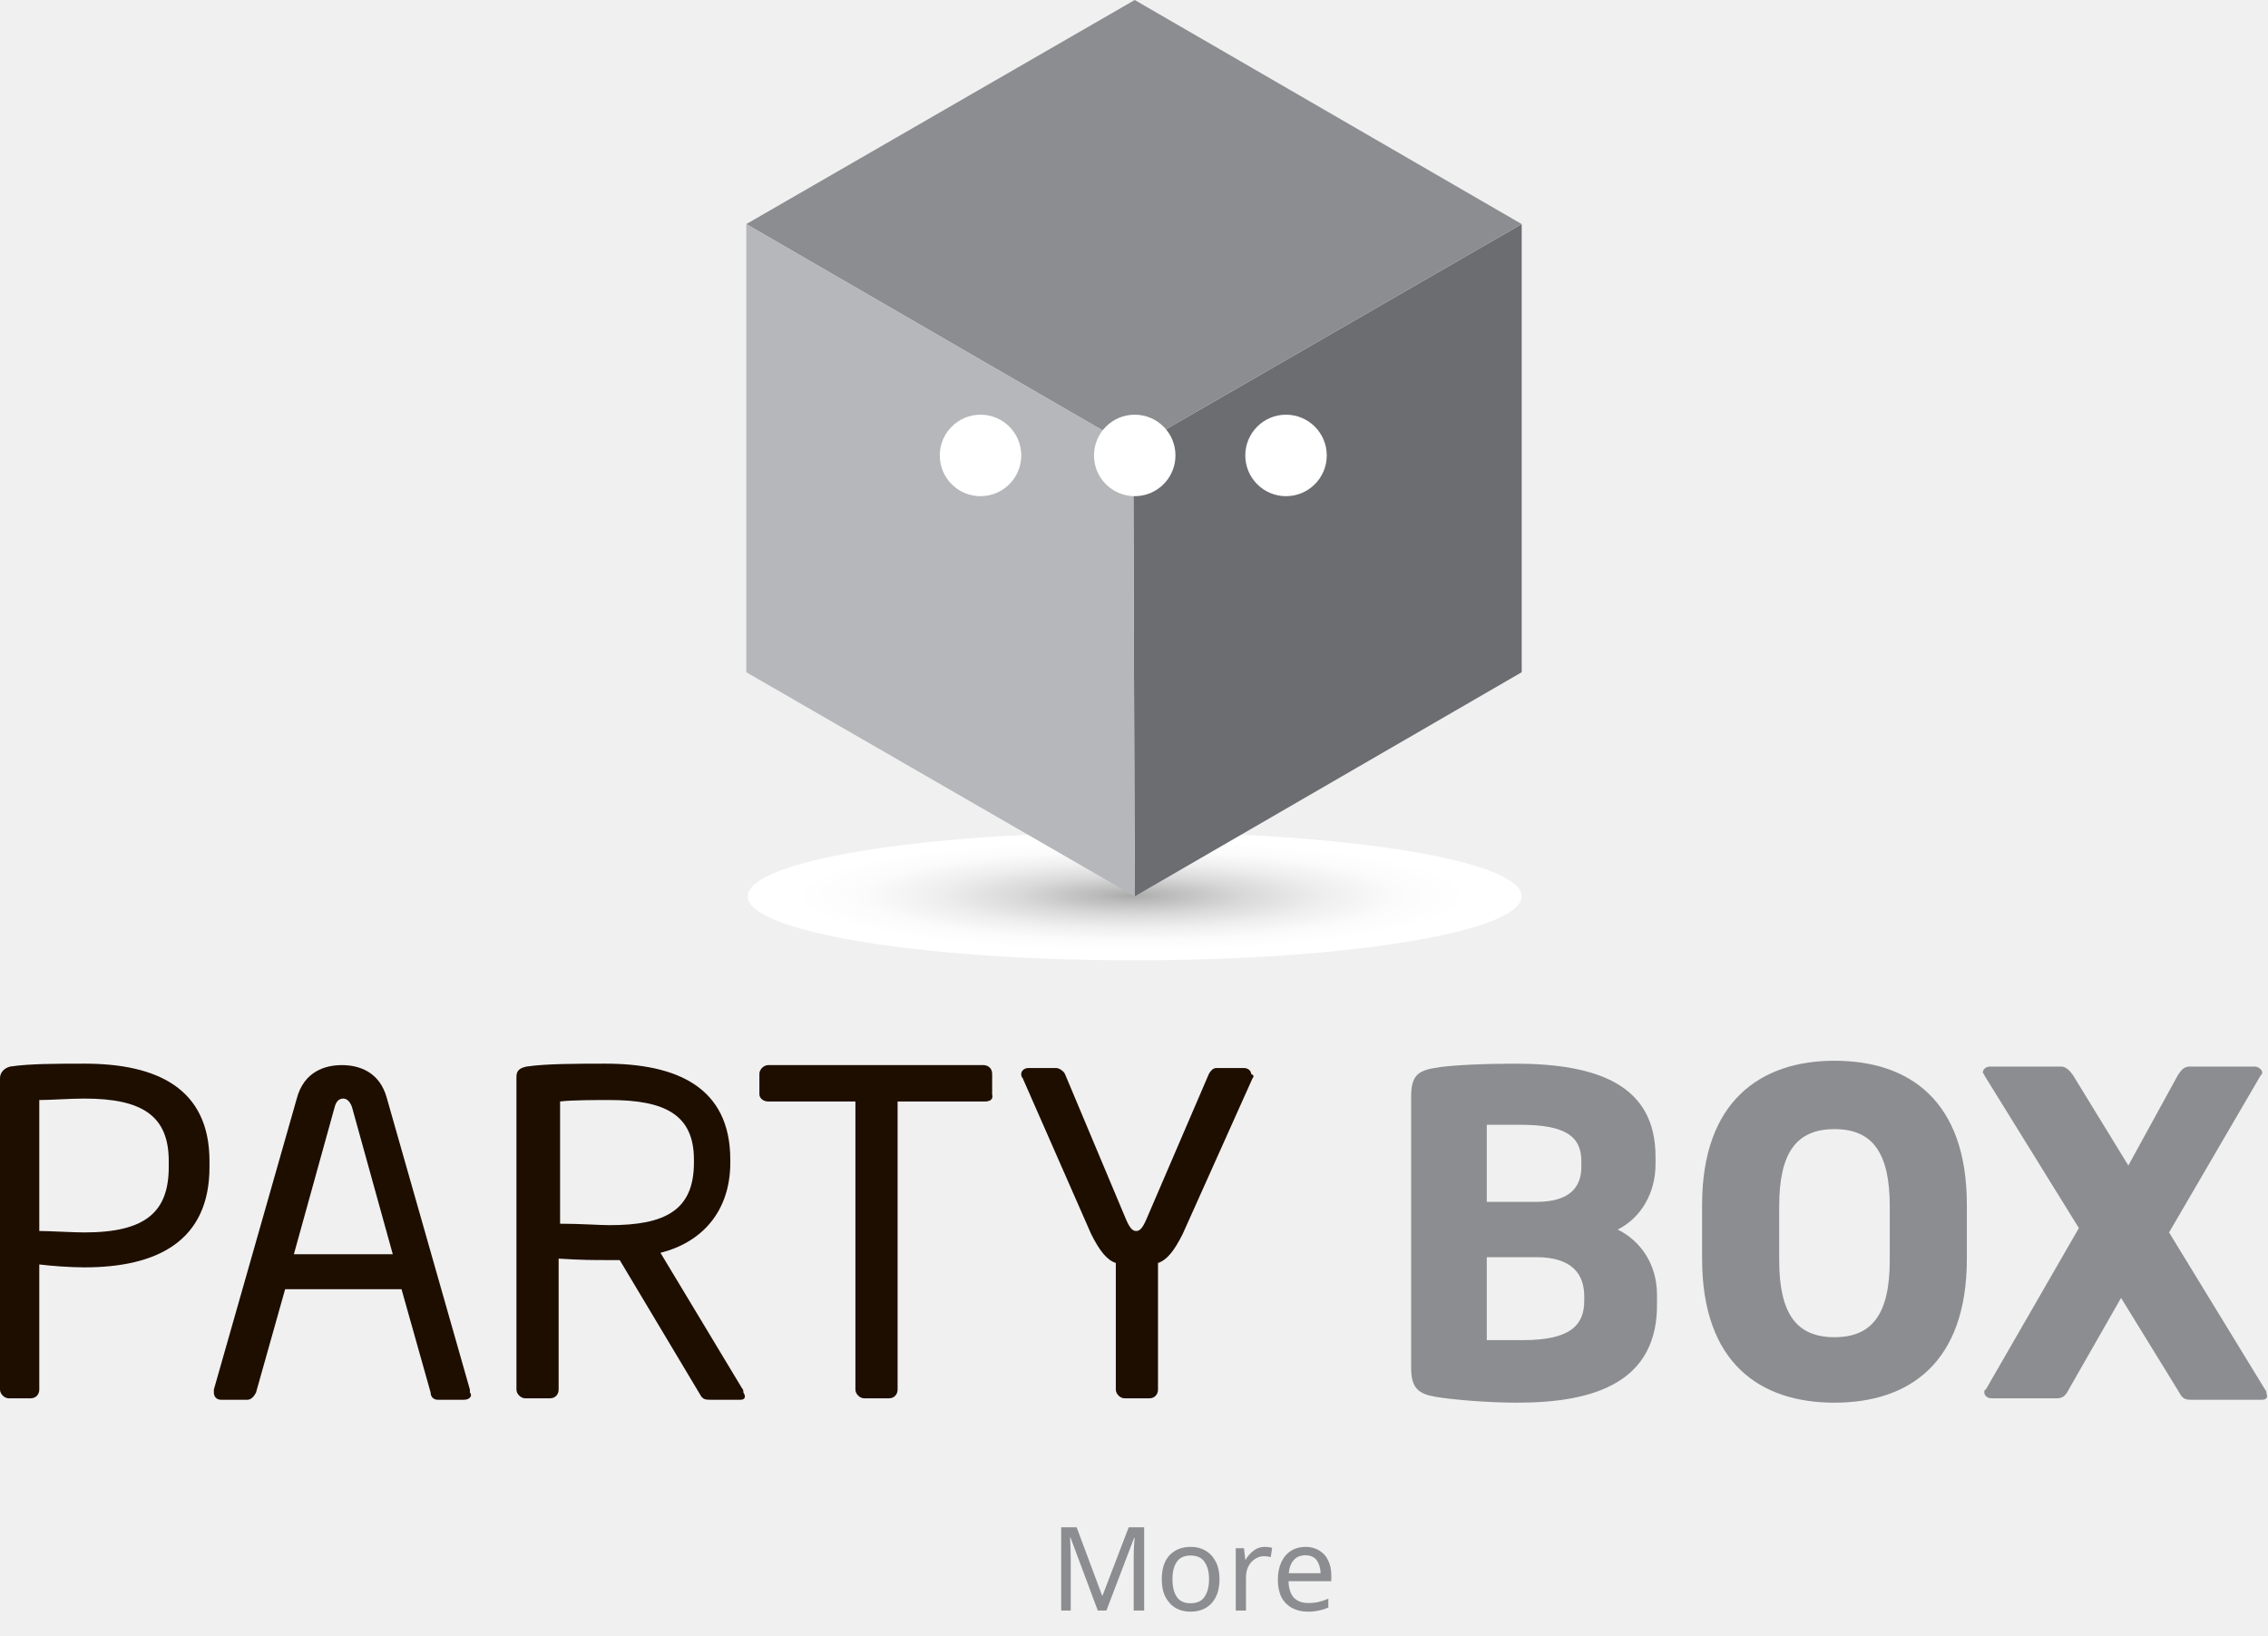
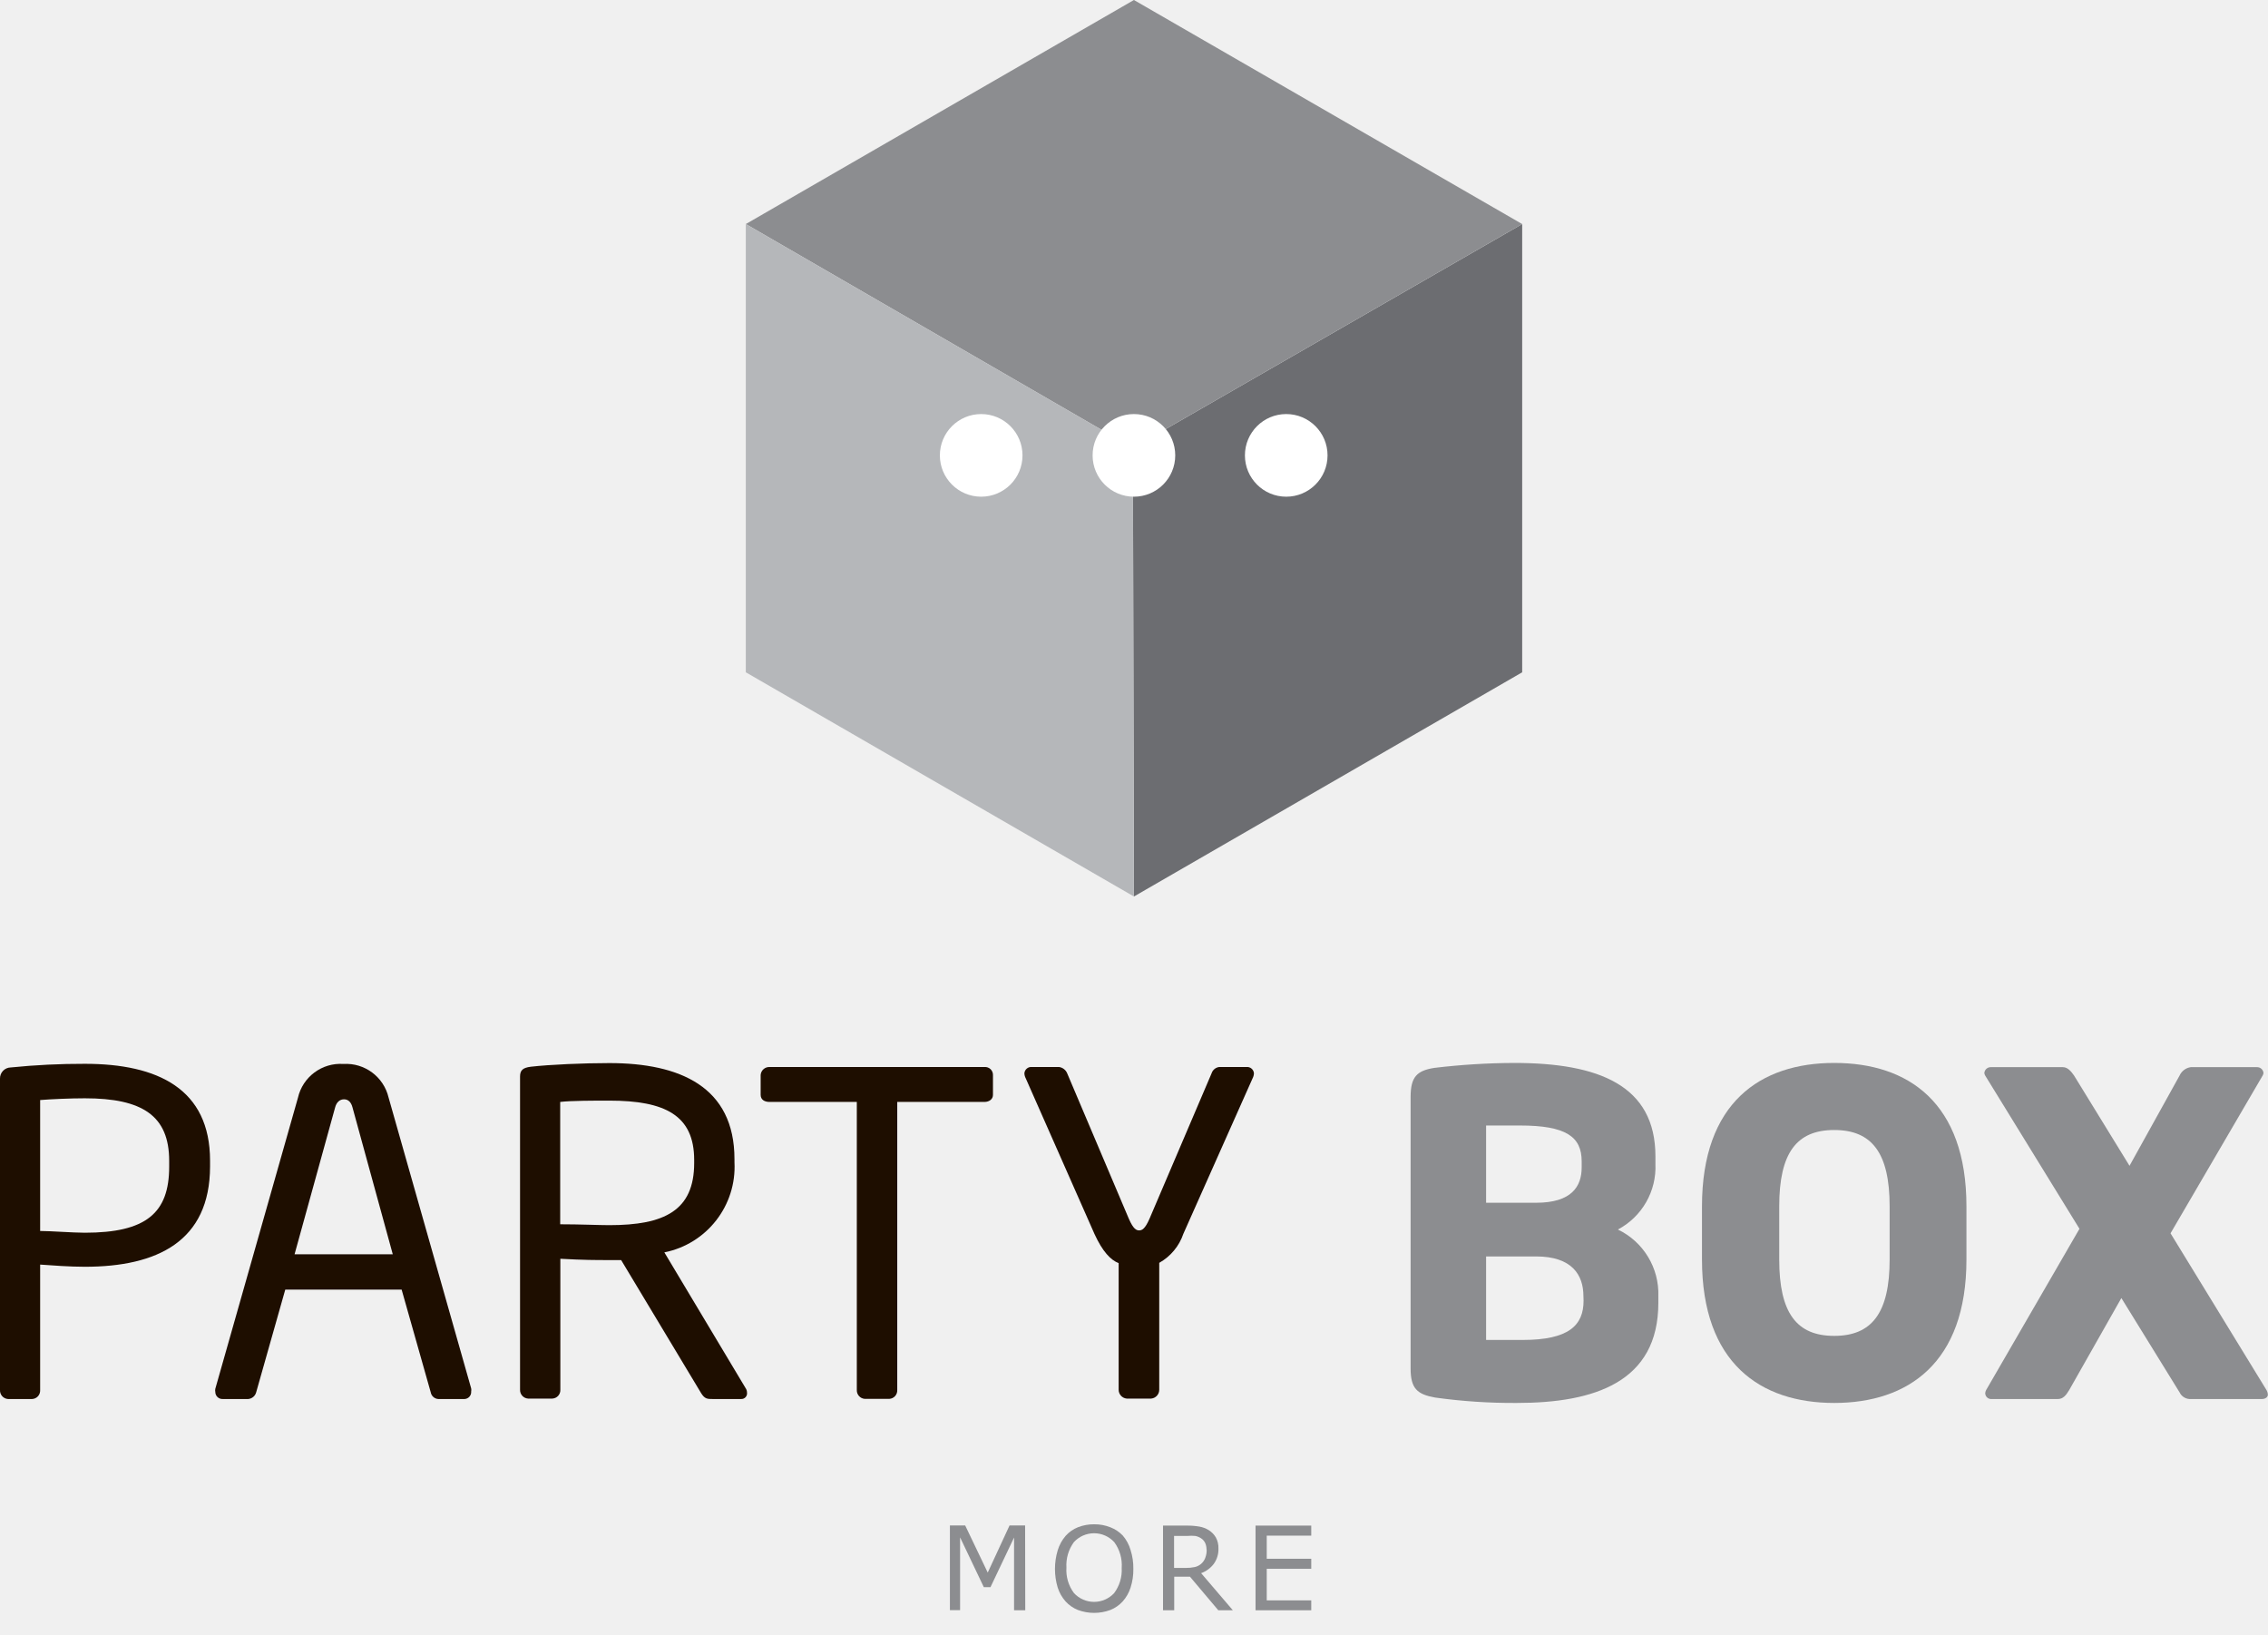
- <svg xmlns="http://www.w3.org/2000/svg" version="1.1" id="Слой_1" x="0px" y="0px" viewBox="0 0 155.9 112.4" style="enable-background:new 0 0 155.9 112.4;" xml:space="preserve">
-   <style type="text/css">
- 	.st0{clip-path:url(#SVGID_2_);}
- 	.st1{opacity:0.6;fill:#FFFFFF;}
- 	.st2{fill:#FCD715;}
- 	.st3{opacity:0.6;fill:url(#SVGID_3_);}
- 	.st4{fill:#FFFFFF;}
- 	.st5{fill:#221F1F;}
- 	.st6{opacity:0.5;}
- 	.st7{fill:#FF5400;}
- 	.st8{clip-path:url(#SVGID_6_);}
- 	.st9{clip-path:url(#SVGID_10_);}
- 	.st10{clip-path:url(#SVGID_14_);}
- 	.st11{clip-path:url(#SVGID_18_);}
- 	.st12{clip-path:url(#SVGID_22_);}
- 	.st13{clip-path:url(#SVGID_26_);}
- 	.st14{clip-path:url(#SVGID_30_);}
- 	.st15{clip-path:url(#SVGID_34_);}
- 	.st16{clip-path:url(#SVGID_38_);}
- 	.st17{clip-path:url(#SVGID_42_);}
- 	.st18{clip-path:url(#SVGID_46_);}
- 	.st19{clip-path:url(#SVGID_50_);}
- 	.st20{clip-path:url(#SVGID_54_);}
- 	.st21{clip-path:url(#SVGID_58_);}
- 	.st22{clip-path:url(#SVGID_62_);}
- 	.st23{clip-path:url(#SVGID_66_);}
- 	.st24{fill:#FFA600;}
- 	.st25{fill:none;stroke:#FFFFFF;stroke-miterlimit:10;}
- 	.st26{fill:none;stroke:#FFFFFF;stroke-miterlimit:10;stroke-dasharray:0.99,2.969;}
- 	.st27{fill:none;stroke:#FFFFFF;stroke-miterlimit:10;stroke-dasharray:0.99,2.971;}
- 	.st28{fill:none;stroke:#FFFFFF;stroke-miterlimit:10;stroke-dasharray:0.993,2.98;}
- 	.st29{fill:#FFFFFF;stroke:#CACBCD;stroke-miterlimit:10;}
- 	.st30{opacity:0.2;}
- 	.st31{fill:#F30013;}
- 	.st32{fill:#272727;}
- 	.st33{fill:#1E0E00;}
- 	.st34{fill:#FF7B08;}
- 	.st35{fill:#D94916;}
- 	.st36{fill:url(#SVGID_68_);}
- 	.st37{fill:#F8A200;}
- 	.st38{fill:#EB4941;}
- 	.st39{fill:#8E362F;}
- 	.st40{fill:url(#SVGID_69_);}
- 	.st41{fill:#F4873D;}
- 	.st42{fill:url(#SVGID_70_);}
- 	.st43{fill:url(#SVGID_71_);}
- 	.st44{fill:none;stroke:#000000;stroke-width:2;stroke-miterlimit:10;}
- 	.st45{fill:#DE2DA3;}
- 	.st46{fill:url(#SVGID_72_);}
- 	.st47{fill:#990670;}
- 	.st48{fill:#C33588;}
- 	.st49{fill:#0089E6;}
- 	.st50{fill:url(#SVGID_73_);}
- 	.st51{fill:#3641CB;}
- 	.st52{fill:#2559CA;}
- 	.st53{fill:none;stroke:#FFFFFF;stroke-width:2;stroke-miterlimit:10;}
- 	.st54{fill:#44B459;}
- 	.st55{fill:url(#SVGID_74_);}
- 	.st56{fill:#1C603E;}
- 	.st57{fill:#80C251;}
- 	.st58{clip-path:url(#SVGID_76_);}
- 	.st59{fill:#8C8D90;}
- 	.st60{fill:url(#SVGID_77_);}
- 	.st61{fill:#6C6D71;}
- 	.st62{fill:#B5B7BA;}
- 	.st63{fill:url(#SVGID_78_);}
- 	.st64{fill:url(#SVGID_79_);}
- 	.st65{fill:url(#SVGID_80_);}
- 	.st66{fill:url(#SVGID_81_);}
- 	.st67{fill:url(#SVGID_82_);}
- 	.st68{clip-path:url(#SVGID_84_);}
- 	.st69{fill:url(#SVGID_85_);}
- 	.st70{font-family:'NeoSansW1G-Regular';}
- 	.st71{font-size:8px;}
- </style>
-   <g>
-     <g>
-       <g>
-         <path class="st33" d="M5.8,87.1c-1,0-2.3-0.1-3.1-0.2v8.6c0,0.3-0.2,0.6-0.6,0.6H0.6c-0.3,0-0.6-0.3-0.6-0.6V74.1     c0-0.4,0.3-0.7,0.7-0.8c1.3-0.2,3.3-0.2,5.1-0.2c5,0,8.6,1.7,8.6,6.7v0.4C14.4,85.3,10.8,87.1,5.8,87.1z M11.6,79.8     c0-3.1-1.8-4.3-5.8-4.3c-1,0-2.3,0.1-3.1,0.1v9c0.7,0,2.3,0.1,3.1,0.1c4.2,0,5.8-1.4,5.8-4.5V79.8z" />
-         <path class="st33" d="M31.9,96.2h-1.8c-0.3,0-0.5-0.2-0.5-0.5l-2-7.1h-8l-2,7.1c-0.1,0.2-0.3,0.5-0.6,0.5h-1.8     c-0.3,0-0.5-0.2-0.5-0.5c0-0.1,0-0.2,0-0.2l5.7-20c0.5-1.9,2-2.3,3.1-2.3c1.1,0,2.6,0.4,3.1,2.3l5.7,20c0,0.1,0,0.2,0,0.2     C32.5,95.9,32.3,96.2,31.9,96.2z M24.2,76.1c-0.1-0.3-0.3-0.6-0.6-0.6c-0.3,0-0.5,0.2-0.6,0.6l-2.8,10.1H27L24.2,76.1z" />
-         <path class="st33" d="M50.9,96.2h-2c-0.4,0-0.6,0-0.8-0.4l-5.5-9.2c-0.1,0-0.2,0-0.3,0c-0.2,0-0.3,0-0.5,0c-1,0-1.8,0-3.4-0.1v9     c0,0.3-0.2,0.6-0.6,0.6h-1.7c-0.3,0-0.6-0.3-0.6-0.6V74c0-0.4,0.2-0.6,0.7-0.7c1.3-0.2,3.6-0.2,5.4-0.2c4.9,0,8.6,1.6,8.6,6.6     v0.2c0,3.4-2,5.5-4.8,6.2l5.6,9.3c0.1,0.1,0.1,0.2,0.1,0.3C51.3,96,51.2,96.2,50.9,96.2z M47.7,79.7c0-3.1-2-4.1-5.8-4.1     c-1,0-2.6,0-3.4,0.1v8.4c1.4,0,2.7,0.1,3.4,0.1c3.8,0,5.8-1,5.8-4.3V79.7z" />
-         <path class="st33" d="M67.7,75.7h-6v19.8c0,0.3-0.2,0.6-0.6,0.6h-1.7c-0.3,0-0.6-0.3-0.6-0.6V75.7h-6c-0.3,0-0.6-0.2-0.6-0.5     v-1.4c0-0.3,0.3-0.6,0.6-0.6h14.8c0.3,0,0.6,0.2,0.6,0.6v1.4C68.3,75.6,68,75.7,67.7,75.7z" />
-         <path class="st33" d="M86.1,74.1l-4.8,10.7c-0.6,1.2-1.1,1.8-1.7,2v8.7c0,0.3-0.2,0.6-0.6,0.6h-1.7c-0.3,0-0.6-0.3-0.6-0.6v-8.7     c-0.6-0.2-1.1-0.8-1.7-2l-4.7-10.7c-0.1-0.1-0.1-0.2-0.1-0.3c0-0.2,0.2-0.4,0.5-0.4h1.9c0.2,0,0.5,0.2,0.6,0.4l4.2,10     c0.3,0.7,0.5,0.8,0.7,0.8c0.2,0,0.4-0.1,0.7-0.8l4.3-10c0.1-0.2,0.3-0.4,0.5-0.4h1.9c0.3,0,0.5,0.2,0.5,0.4     C86.2,73.9,86.2,74,86.1,74.1z" />
-       </g>
-       <g>
-         <path class="st59" d="M104.3,96.4c-2,0-4.4-0.2-5.6-0.4c-1.2-0.2-1.7-0.6-1.7-2V75.4c0-1.4,0.4-1.8,1.6-2c1-0.2,3.5-0.3,5.5-0.3     c5.8,0,9.7,1.5,9.7,6.4V80c0,2-1,3.7-2.6,4.5c1.6,0.8,2.7,2.4,2.7,4.5v0.5C114,95,109.6,96.4,104.3,96.4z M108.7,79.8     c0-1.7-1.1-2.5-4.2-2.5c-0.5,0-1.9,0-2.3,0v5.3h3.4c2.4,0,3.1-1.1,3.1-2.4V79.8z M108.9,89.1c0-1.5-0.8-2.7-3.3-2.7h-3.4v5.7     c0.5,0,2.1,0,2.5,0c3.2,0,4.2-1,4.2-2.7V89.1z" />
-         <path class="st59" d="M126.1,96.4c-5.1,0-9.1-2.7-9.1-9.9v-3.7c0-7.1,4-9.9,9.1-9.9c5.1,0,9.1,2.7,9.1,9.9v3.7     C135.2,93.7,131.2,96.4,126.1,96.4z M129.9,82.9c0-3.7-1.2-5.3-3.8-5.3s-3.8,1.6-3.8,5.3v3.7c0,3.7,1.2,5.3,3.8,5.3     s3.8-1.6,3.8-5.3V82.9z" />
-         <path class="st59" d="M155.5,96.2h-4.9c-0.4,0-0.6-0.1-0.8-0.5l-4-6.5l-3.6,6.3c-0.2,0.4-0.4,0.6-0.8,0.6h-4.5     c-0.3,0-0.5-0.2-0.5-0.4c0-0.1,0-0.2,0.1-0.2l6.4-11.1l-6.5-10.5c0-0.1-0.1-0.1-0.1-0.2c0-0.2,0.2-0.4,0.5-0.4h4.9     c0.3,0,0.6,0.3,0.8,0.6l3.8,6.2l3.4-6.2c0.2-0.3,0.4-0.6,0.8-0.6h4.5c0.2,0,0.5,0.2,0.5,0.4c0,0.1,0,0.1-0.1,0.2l-6.3,10.8     l6.6,10.8c0.1,0.1,0.1,0.2,0.1,0.3C155.9,96,155.8,96.2,155.5,96.2z" />
-       </g>
-     </g>
-     <g>
-       <radialGradient id="SVGID_2_" cx="-573.466" cy="-11848.244" r="96.494" gradientTransform="matrix(0.2397 0 0 3.980000e-02 215.2134 533.1128)" gradientUnits="userSpaceOnUse">
-         <stop offset="0" style="stop-color:#ABABAB" />
-         <stop offset="0.107" style="stop-color:#BBBBBB" />
-         <stop offset="0.338" style="stop-color:#D9D9D9" />
-         <stop offset="0.567" style="stop-color:#EEEEEE" />
-         <stop offset="0.79" style="stop-color:#FBFBFB" />
-         <stop offset="1" style="stop-color:#FFFFFF" />
-       </radialGradient>
-       <ellipse style="fill:url(#SVGID_2_);" cx="78" cy="61.6" rx="26.6" ry="4.4" />
-       <polygon class="st61" points="104.6,46.2 78,61.6 77.9,30.8 104.6,15.4   " />
-       <polygon class="st59" points="104.6,15.4 77.9,30.8 51.3,15.4 78,0   " />
-       <polygon class="st62" points="78,61.6 51.3,46.2 51.3,15.4 77.9,30.8   " />
-     </g>
-     <text transform="matrix(1 0 0 1 72.1637 110.6843)" class="st59 st70 st71">More</text>
-     <g>
-       <circle class="st4" cx="67.4" cy="31.3" r="2.8" />
-       <circle class="st4" cx="78" cy="31.3" r="2.8" />
-       <circle class="st4" cx="88.4" cy="31.3" r="2.8" />
-     </g>
-   </g>
+ <svg xmlns="http://www.w3.org/2000/svg" id="Слой_1" data-name="Слой 1" viewBox="0 0 155.91 112.36">
+   <defs>
+     <style>.cls-1{fill:#1e0e00;}.cls-2{fill:#8c8d90;}.cls-3{fill:#6c6d71;}.cls-4{fill:#b5b7ba;}.cls-5{fill:#fff;}
+         </style>
+   </defs>
+   <path class="cls-1" d="M5.83,87.07c-1,0-2.27-.09-3.07-.15v8.63a.58.58,0,0,1-.55.61H.55A.59.59,0,0,1,0,95.54V74.14a.75.75,0,0,1,.74-.77,49.37,49.37,0,0,1,5.1-.25c5,0,8.6,1.72,8.6,6.66v.4C14.43,85.32,10.81,87.07,5.83,87.07Zm5.8-7.28c0-3.1-1.84-4.3-5.8-4.3-1,0-2.33.06-3.07.12v9c.71,0,2.27.12,3.07.12,4.21,0,5.8-1.35,5.8-4.54Z" />
+   <path class="cls-1" d="M31.94,96.16H30.13a.56.56,0,0,1-.52-.46l-2-7.06h-8l-2,7.06a.62.62,0,0,1-.55.46H15.32a.49.49,0,0,1-.52-.49.52.52,0,0,1,0-.21l5.68-20a3,3,0,0,1,3.13-2.33,3,3,0,0,1,3.1,2.3l5.68,20a.52.52,0,0,1,0,.21A.48.48,0,0,1,31.94,96.16ZM24.23,76.11c-.09-.34-.28-.55-.58-.55s-.52.21-.61.55l-2.79,10.1H27Z" />
+   <path class="cls-1" d="M50.94,96.16H49c-.37,0-.55,0-.8-.4l-5.5-9.15h-.8c-1,0-1.75,0-3.38-.09v9a.58.58,0,0,1-.55.61H36.3a.59.59,0,0,1-.55-.61V74c0-.43.18-.61.74-.68,1.32-.15,3.62-.25,5.4-.25,4.85,0,8.6,1.63,8.6,6.6v.21a6,6,0,0,1-4.82,6.2l5.59,9.34a.5.5,0,0,1,.09.28A.39.39,0,0,1,50.94,96.16ZM47.72,79.73c0-3.07-2-4.08-5.83-4.08-1,0-2.64,0-3.38.09v8.41c1.35,0,2.67.06,3.38.06,3.78,0,5.83-1,5.83-4.27Z" />
+   <path class="cls-1" d="M67.68,75.74h-6V95.54a.58.58,0,0,1-.55.61H59.45a.59.59,0,0,1-.55-.61V75.74h-6c-.34,0-.61-.15-.61-.49V73.89a.59.59,0,0,1,.61-.55H67.68a.54.54,0,0,1,.58.55v1.35C68.27,75.55,68,75.74,67.68,75.74Z" />
+   <path class="cls-1" d="M86.11,74.11,81.35,84.8a3.63,3.63,0,0,1-1.66,2v8.72a.61.61,0,0,1-.55.61H77.45a.61.61,0,0,1-.55-.61V86.82c-.55-.21-1.11-.8-1.66-2L70.51,74.11a.8.8,0,0,1-.09-.34.47.47,0,0,1,.52-.43h1.87a.71.71,0,0,1,.55.43l4.24,10c.31.71.52.8.71.8s.4-.09.71-.8l4.27-10a.63.63,0,0,1,.52-.43h1.87a.47.47,0,0,1,.52.43A.8.8,0,0,1,86.11,74.11Z" />
+   <path class="cls-2" d="M104.28,96.43a38.94,38.94,0,0,1-5.62-.37c-1.23-.22-1.69-.61-1.69-2V75.4c0-1.38.43-1.81,1.63-2a47.52,47.52,0,0,1,5.5-.34c5.8,0,9.7,1.54,9.7,6.42V80a4.86,4.86,0,0,1-2.58,4.51A4.9,4.9,0,0,1,114,89.09v.46C114,95,109.6,96.43,104.28,96.43Zm4.45-16.61c0-1.69-1.08-2.46-4.24-2.46-.49,0-1.9,0-2.33,0v5.31h3.44c2.43,0,3.13-1.11,3.13-2.43Zm.12,9.27c0-1.47-.8-2.73-3.25-2.73h-3.44V92.1l2.52,0c3.16,0,4.18-1,4.18-2.7Z" />
+   <path class="cls-2" d="M126.09,96.43c-5.07,0-9.09-2.73-9.09-9.86V82.92c0-7.12,4-9.86,9.09-9.86s9.09,2.73,9.09,9.86v3.65C135.18,93.7,131.15,96.43,126.09,96.43Zm3.81-13.51c0-3.69-1.23-5.25-3.81-5.25s-3.78,1.57-3.78,5.25v3.65c0,3.68,1.2,5.25,3.78,5.25s3.81-1.57,3.81-5.25Z" />
+   <path class="cls-2" d="M155.51,96.16h-4.88a.81.81,0,0,1-.8-.46l-4-6.48-3.59,6.33c-.22.37-.43.61-.77.61h-4.54a.41.41,0,0,1-.46-.4.56.56,0,0,1,.06-.21l6.42-11.09-6.48-10.53a.42.42,0,0,1-.06-.18.44.44,0,0,1,.46-.4h4.94c.34,0,.58.31.77.58l3.81,6.2,3.44-6.2a1,1,0,0,1,.77-.58h4.54a.44.44,0,0,1,.46.4.42.42,0,0,1-.06.18l-6.33,10.84,6.6,10.78a.69.69,0,0,1,.09.31C155.91,96,155.75,96.16,155.51,96.16Z" />
+   <path class="cls-2" d="M70.48,110.68h-.77v-5l-1.62,3.41h-.46L66,105.67v5H65.3v-5.82h1.05l1.55,3.24,1.5-3.24h1.07Z" />
+   <path class="cls-2" d="M77.18,105.54a2.65,2.65,0,0,1,.54,1,4.06,4.06,0,0,1,.19,1.29,4,4,0,0,1-.19,1.29,2.63,2.63,0,0,1-.54.95,2.3,2.3,0,0,1-.85.59,3.2,3.2,0,0,1-2.23,0,2.29,2.29,0,0,1-.85-.59,2.64,2.64,0,0,1-.54-.95,4.44,4.44,0,0,1,0-2.56,2.73,2.73,0,0,1,.55-1,2.25,2.25,0,0,1,.85-.59,3,3,0,0,1,1.11-.2,2.92,2.92,0,0,1,1.12.21A2.34,2.34,0,0,1,77.18,105.54Zm-.07,2.24A2.68,2.68,0,0,0,76.6,106a1.88,1.88,0,0,0-2.78,0,2.69,2.69,0,0,0-.51,1.75,2.63,2.63,0,0,0,.52,1.75,1.88,1.88,0,0,0,2.76,0A2.64,2.64,0,0,0,77.11,107.78Z" />
+   <path class="cls-2" d="M84.75,110.68h-1l-1.95-2.31H80.72v2.31h-.77v-5.82h1.63a4.77,4.77,0,0,1,.88.07,1.85,1.85,0,0,1,.63.24,1.47,1.47,0,0,1,.49.5,1.5,1.5,0,0,1,.18.77,1.71,1.71,0,0,1-.32,1.05,1.91,1.91,0,0,1-.87.64Zm-1.81-4.18a1.06,1.06,0,0,0-.09-.44.77.77,0,0,0-.29-.33,1.09,1.09,0,0,0-.4-.16,2.93,2.93,0,0,0-.54,0h-.91v2.2h.78a2.82,2.82,0,0,0,.64-.06,1,1,0,0,0,.72-.62A1.49,1.49,0,0,0,82.95,106.5Z" />
+   <path class="cls-2" d="M90.14,110.68H86.31v-5.82h3.83v.69H87.08v1.59h3.06v.69H87.08V110h3.06Z" />
+   <polygon class="cls-3" points="104.64 46.21 77.95 61.62 77.88 30.79 104.64 15.4 104.64 46.21" />
+   <polygon class="cls-2" points="104.64 15.4 77.88 30.79 51.27 15.4 77.95 0 104.64 15.4" />
+   <polygon class="cls-4" points="77.95 61.62 51.27 46.21 51.27 15.4 77.88 30.79 77.95 61.62" />
+   <circle class="cls-5" cx="67.45" cy="31.3" r="2.84" />
+   <circle class="cls-5" cx="77.95" cy="31.3" r="2.84" />
+   <circle class="cls-5" cx="88.42" cy="31.3" r="2.84" />
</svg>
